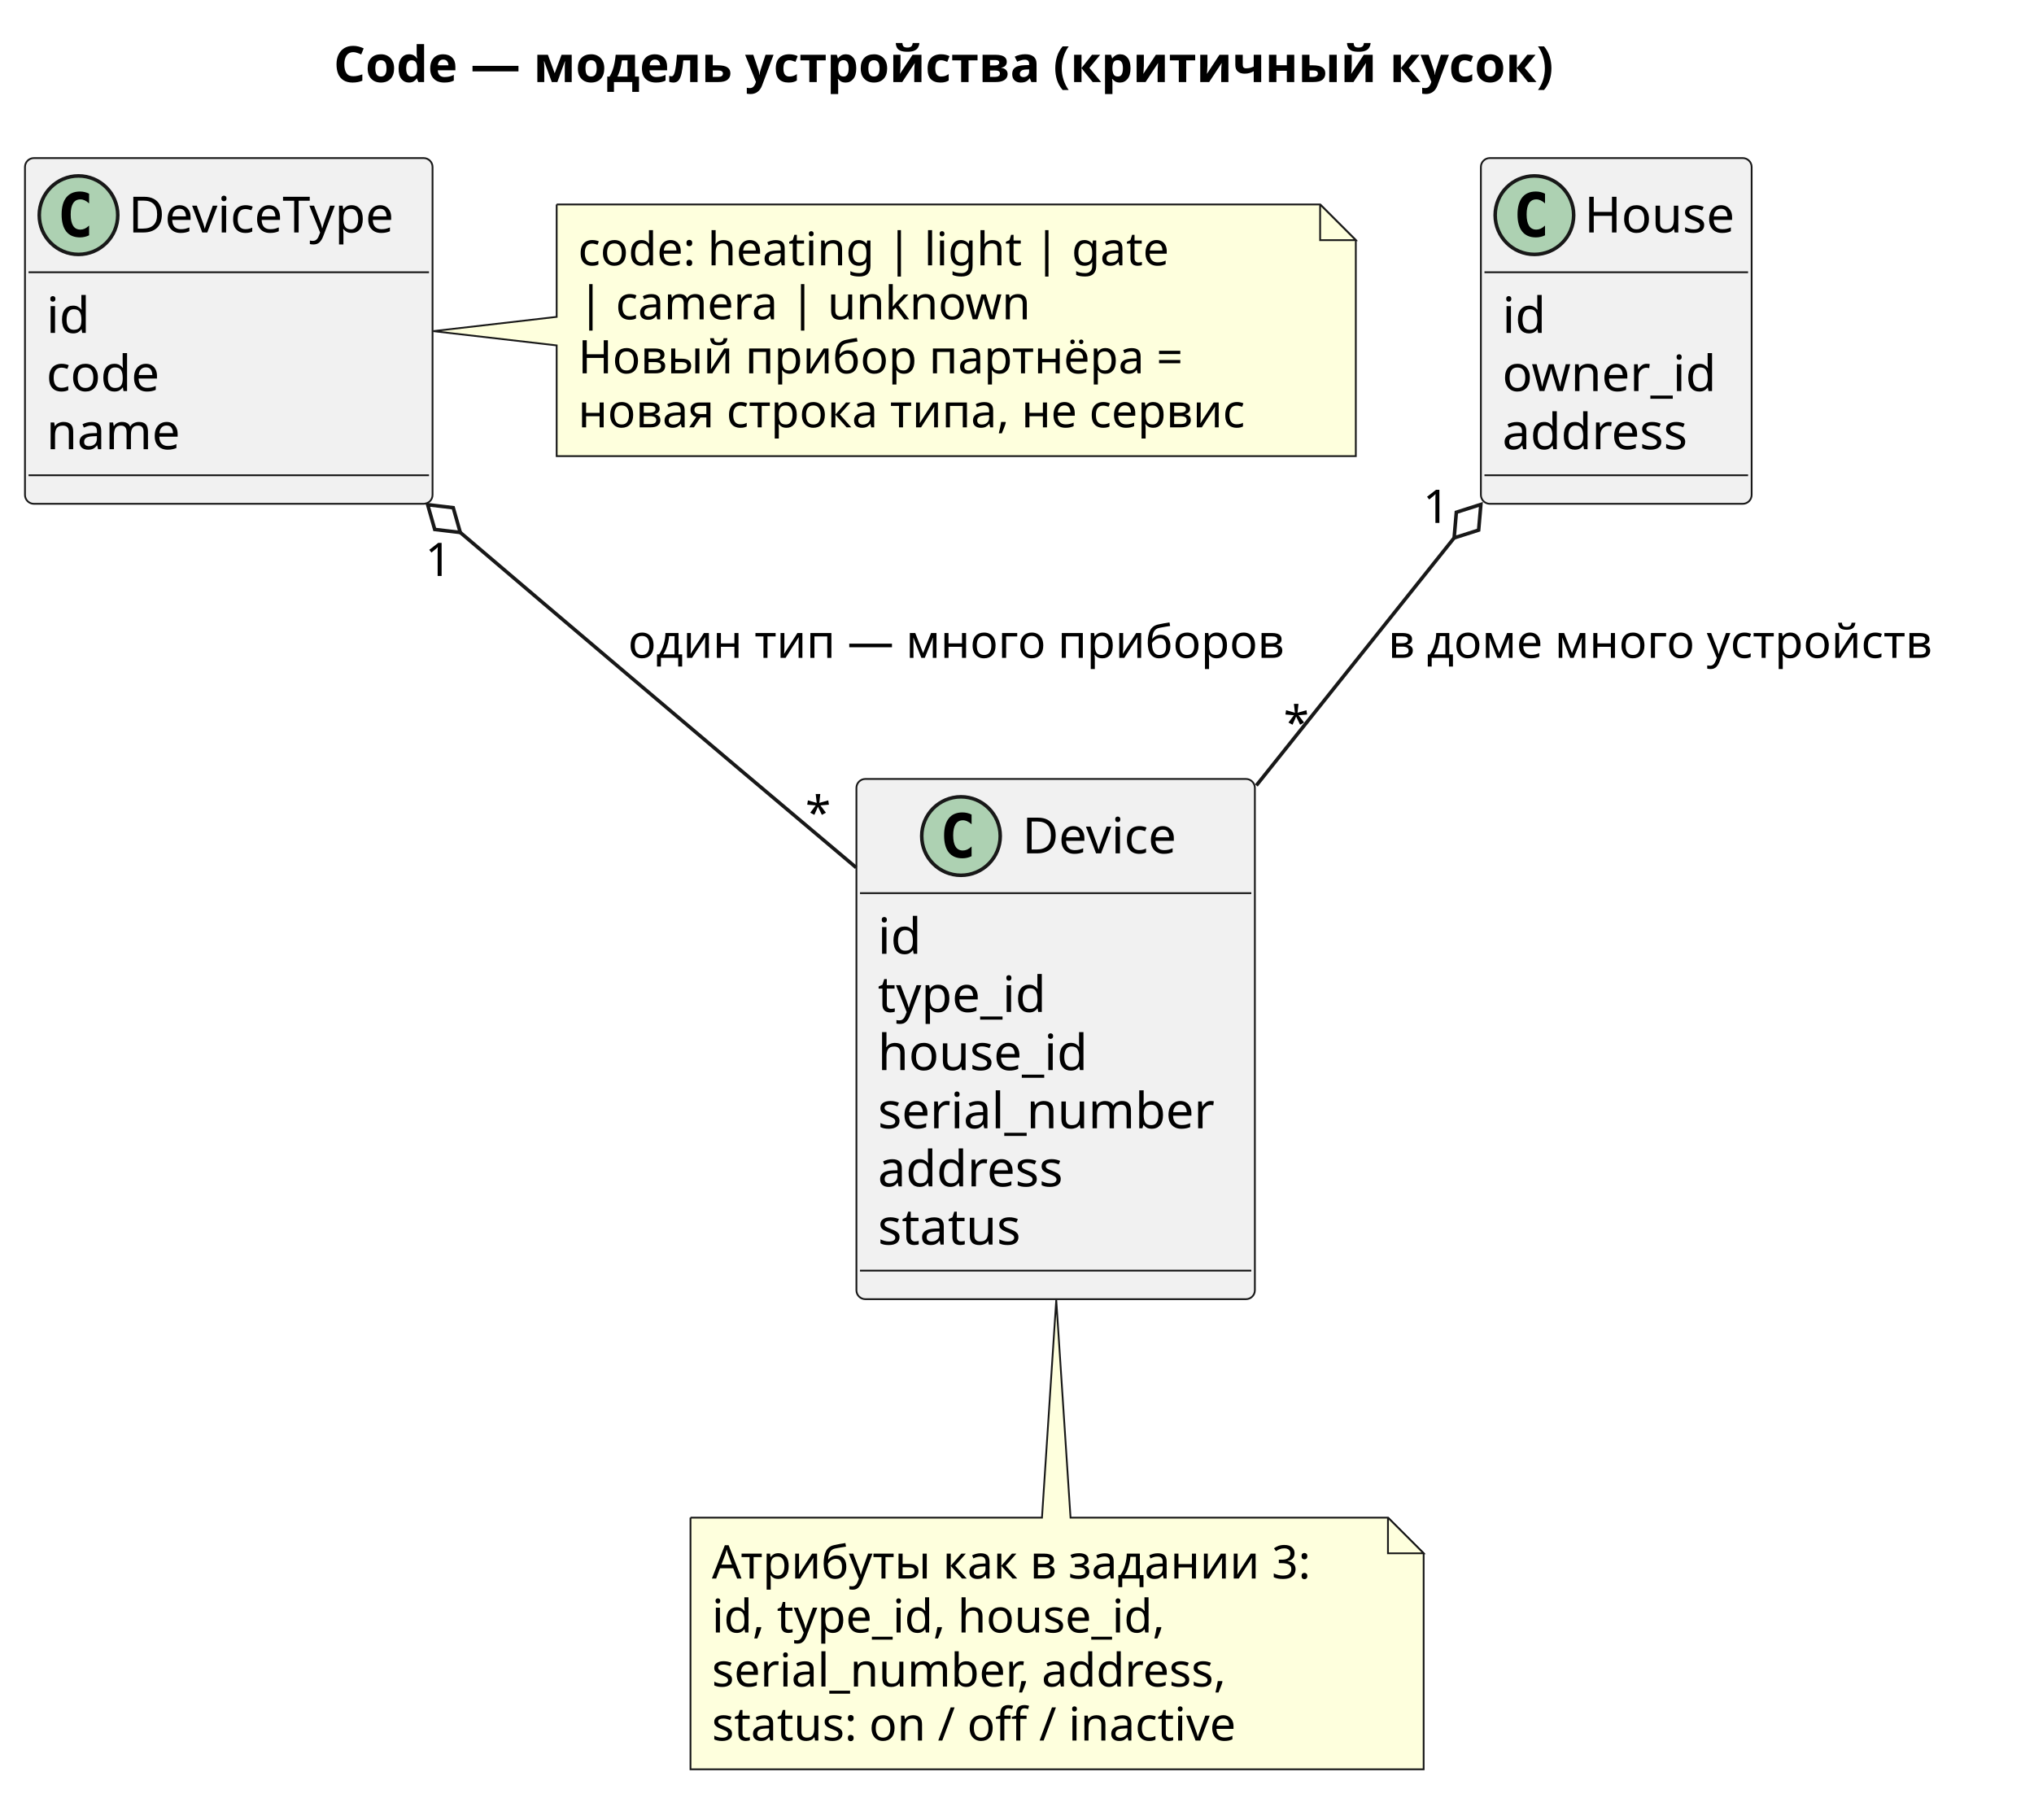
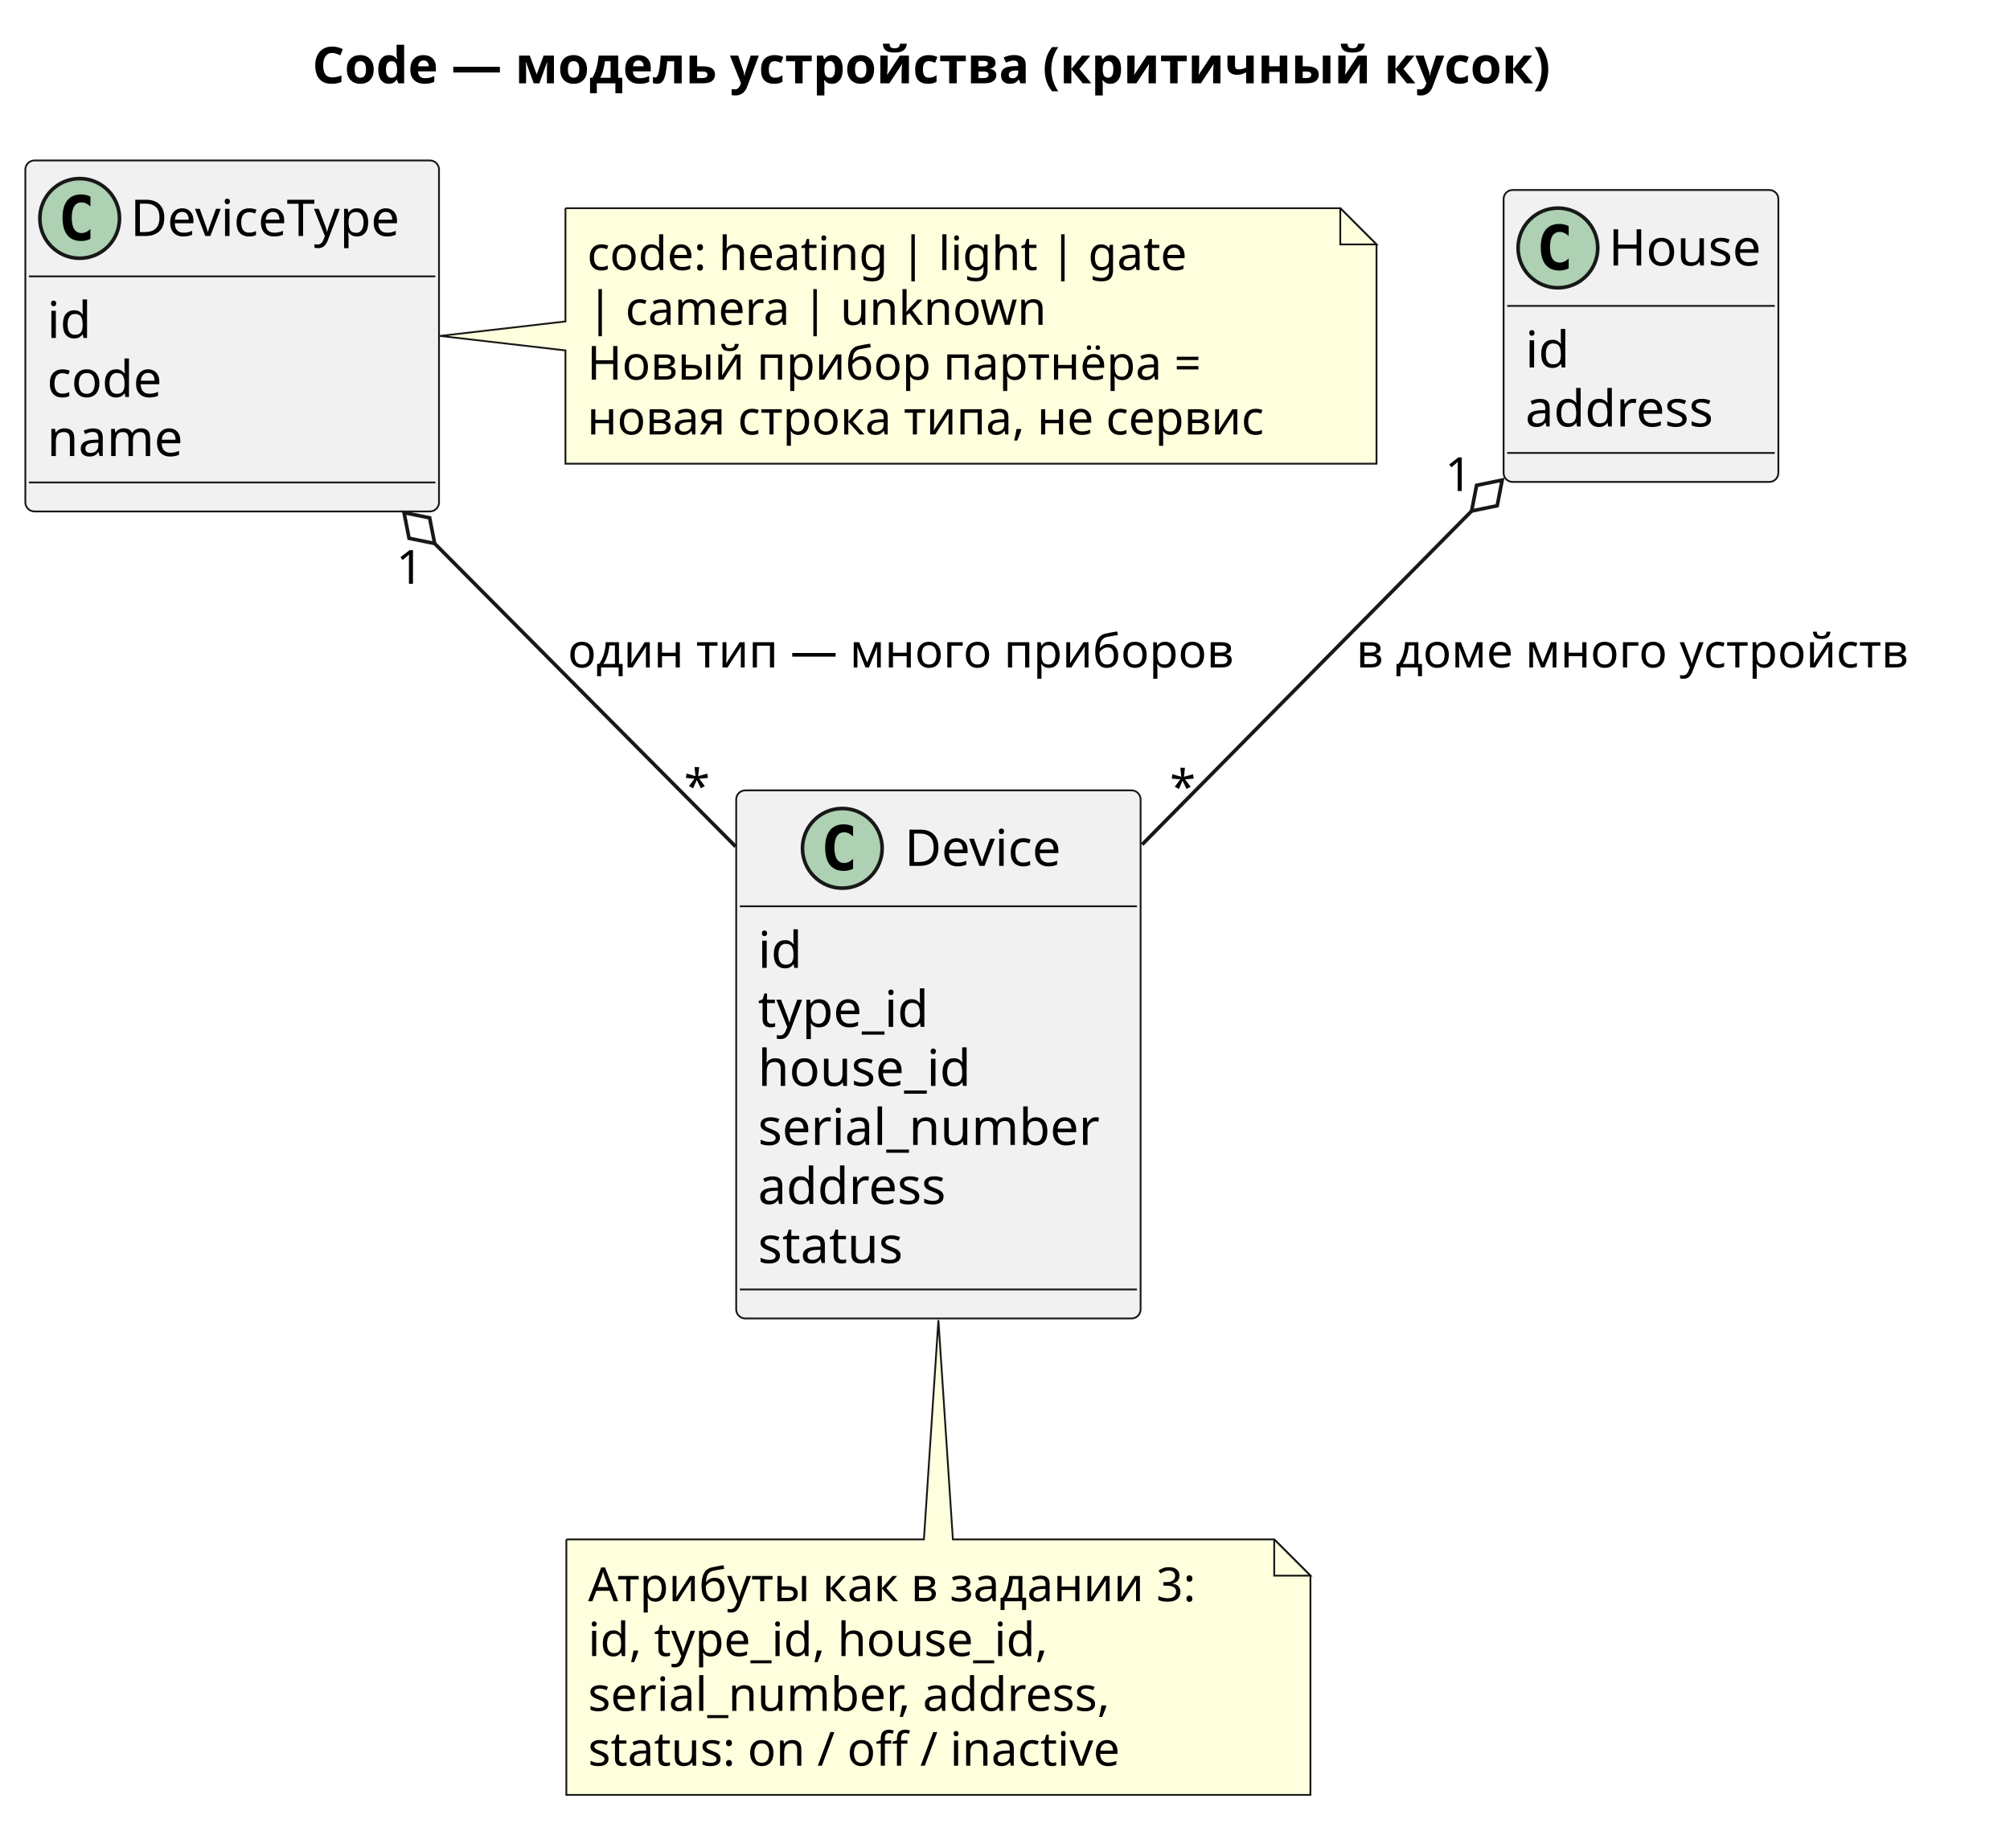
- <svg xmlns="http://www.w3.org/2000/svg" version="1.1" data-diagram-type="CLASS" style="width:570px;height:510px;background:#FFFFFF;" width="570px" height="510px" viewBox="0 0 570 510" zoomAndPan="magnify" preserveAspectRatio="none" contentStyleType="text/css">
+ <svg xmlns="http://www.w3.org/2000/svg" version="1.1" data-diagram-type="CLASS" style="width:555px;height:510px;background:#FFFFFF;" width="555px" height="510px" viewBox="0 0 555 510" zoomAndPan="magnify" preserveAspectRatio="none" contentStyleType="text/css">
  <defs />
  <g font-family="sans-serif" lengthAdjust="spacing">
    <g class="title" data-source-line="1">
-       <text x="93.494" y="22.995" fill="#000" font-size="14" textLength="376.312" font-weight="700">Code — модель устройства (критичный кусок)</text>
+       <text x="86.234" y="22.995" fill="#000" font-size="14" textLength="376.312" font-weight="700">Code — модель устройства (критичный кусок)</text>
    </g>
    <g class="entity" data-qualified-name="House" id="ent0001" data-source-line="3">
-       <rect x="415" y="44.297" width="75.873" height="96.891" fill="#F1F1F1" style="stroke:#181818;stroke-width:0.5;" rx="2.5" ry="2.5" />
-       <ellipse cx="430" cy="60.297" rx="11" ry="11" fill="#ADD1B2" style="stroke:#181818;stroke-width:1;" />
-       <path d="M432.969,65.938 Q432.391,66.234 431.75,66.375 Q431.109,66.531 430.406,66.531 Q427.906,66.531 426.578,64.891 Q425.266,63.234 425.266,60.109 Q425.266,56.984 426.578,55.328 Q427.906,53.672 430.406,53.672 Q431.109,53.672 431.75,53.828 Q432.406,53.984 432.969,54.281 L432.969,57 Q432.344,56.422 431.75,56.156 Q431.156,55.875 430.531,55.875 Q429.188,55.875 428.5,56.953 Q427.813,58.016 427.813,60.109 Q427.813,62.203 428.5,63.281 Q429.188,64.344 430.531,64.344 Q431.156,64.344 431.75,64.078 Q432.344,63.797 432.969,63.219 L432.969,65.938 Z " fill="#000" />
-       <text x="444" y="65.144" fill="#000" font-size="14" textLength="43.873">House</text>
-       <line x1="416" y1="76.297" x2="489.873" y2="76.297" style="stroke:#181818;stroke-width:0.5;" />
-       <text x="421" y="93.292" fill="#000" font-size="14" textLength="12.776">id</text>
-       <text x="421" y="109.589" fill="#000" font-size="14" textLength="63.034">owner_id</text>
-       <text x="421" y="125.886" fill="#000" font-size="14" textLength="55.31">address</text>
-       <line x1="416" y1="133.188" x2="489.873" y2="133.188" style="stroke:#181818;stroke-width:0.5;" />
+       <rect x="415.17" y="52.447" width="75.873" height="80.594" fill="#F1F1F1" style="stroke:#181818;stroke-width:0.5;" rx="2.5" ry="2.5" />
+       <ellipse cx="430.17" cy="68.447" rx="11" ry="11" fill="#ADD1B2" style="stroke:#181818;stroke-width:1;" />
+       <path d="M433.139,74.087 Q432.561,74.384 431.92,74.525 Q431.279,74.681 430.576,74.681 Q428.076,74.681 426.748,73.041 Q425.436,71.384 425.436,68.259 Q425.436,65.134 426.748,63.478 Q428.076,61.822 430.576,61.822 Q431.279,61.822 431.92,61.978 Q432.576,62.134 433.139,62.431 L433.139,65.15 Q432.514,64.572 431.92,64.306 Q431.326,64.025 430.701,64.025 Q429.358,64.025 428.67,65.103 Q427.983,66.166 427.983,68.259 Q427.983,70.353 428.67,71.431 Q429.358,72.494 430.701,72.494 Q431.326,72.494 431.92,72.228 Q432.514,71.947 433.139,71.369 L433.139,74.087 Z " fill="#000" />
+       <text x="444.17" y="73.294" fill="#000" font-size="14" textLength="43.873">House</text>
+       <line x1="416.17" y1="84.447" x2="490.043" y2="84.447" style="stroke:#181818;stroke-width:0.5;" />
+       <text x="421.17" y="101.442" fill="#000" font-size="14" textLength="12.776">id</text>
+       <text x="421.17" y="117.739" fill="#000" font-size="14" textLength="55.31">address</text>
+       <line x1="416.17" y1="125.041" x2="490.043" y2="125.041" style="stroke:#181818;stroke-width:0.5;" />
    </g>
-     <g class="entity" data-qualified-name="DeviceType" id="ent0002" data-source-line="9">
+     <g class="entity" data-qualified-name="DeviceType" id="ent0002" data-source-line="8">
      <rect x="7" y="44.297" width="114.216" height="96.891" fill="#F1F1F1" style="stroke:#181818;stroke-width:0.5;" rx="2.5" ry="2.5" />
      <ellipse cx="22" cy="60.297" rx="11" ry="11" fill="#ADD1B2" style="stroke:#181818;stroke-width:1;" />
      <path d="M24.969,65.938 Q24.391,66.234 23.75,66.375 Q23.109,66.531 22.406,66.531 Q19.906,66.531 18.578,64.891 Q17.266,63.234 17.266,60.109 Q17.266,56.984 18.578,55.328 Q19.906,53.672 22.406,53.672 Q23.109,53.672 23.75,53.828 Q24.406,53.984 24.969,54.281 L24.969,57 Q24.344,56.422 23.75,56.156 Q23.156,55.875 22.531,55.875 Q21.188,55.875 20.5,56.953 Q19.813,58.016 19.813,60.109 Q19.813,62.203 20.5,63.281 Q21.188,64.344 22.531,64.344 Q23.156,64.344 23.75,64.078 Q24.344,63.797 24.969,63.219 L24.969,65.938 Z " fill="#000" />
      <text x="36" y="65.144" fill="#000" font-size="14" textLength="82.216">DeviceType</text>
      <line x1="8" y1="76.297" x2="120.216" y2="76.297" style="stroke:#181818;stroke-width:0.5;" />
      <text x="13" y="93.292" fill="#000" font-size="14" textLength="12.776">id</text>
      <text x="13" y="109.589" fill="#000" font-size="14" textLength="33.763">code</text>
      <text x="13" y="125.886" fill="#000" font-size="14" textLength="39.703">name</text>
      <line x1="8" y1="133.188" x2="120.216" y2="133.188" style="stroke:#181818;stroke-width:0.5;" />
    </g>
-     <g class="entity" data-qualified-name="Device" id="ent0003" data-source-line="15">
-       <rect x="240" y="218.297" width="111.661" height="145.781" fill="#F1F1F1" style="stroke:#181818;stroke-width:0.5;" rx="2.5" ry="2.5" />
-       <ellipse cx="269.302" cy="234.297" rx="11" ry="11" fill="#ADD1B2" style="stroke:#181818;stroke-width:1;" />
-       <path d="M272.271,239.938 Q271.693,240.234 271.052,240.375 Q270.411,240.531 269.708,240.531 Q267.208,240.531 265.88,238.891 Q264.568,237.234 264.568,234.109 Q264.568,230.984 265.88,229.328 Q267.208,227.672 269.708,227.672 Q270.411,227.672 271.052,227.828 Q271.708,227.984 272.271,228.281 L272.271,231 Q271.646,230.422 271.052,230.156 Q270.458,229.875 269.833,229.875 Q268.49,229.875 267.802,230.953 Q267.115,232.016 267.115,234.109 Q267.115,236.203 267.802,237.281 Q268.49,238.344 269.833,238.344 Q270.458,238.344 271.052,238.078 Q271.646,237.797 272.271,237.219 L272.271,239.938 Z " fill="#000" />
-       <text x="286.48" y="239.144" fill="#000" font-size="14" textLength="47.879">Device</text>
-       <line x1="241" y1="250.297" x2="350.661" y2="250.297" style="stroke:#181818;stroke-width:0.5;" />
-       <text x="246" y="267.292" fill="#000" font-size="14" textLength="12.776">id</text>
-       <text x="246" y="283.589" fill="#000" font-size="14" textLength="51.051">type_id</text>
-       <text x="246" y="299.886" fill="#000" font-size="14" textLength="61.995">house_id</text>
-       <text x="246" y="316.183" fill="#000" font-size="14" textLength="99.661">serial_number</text>
-       <text x="246" y="332.479" fill="#000" font-size="14" textLength="55.31">address</text>
-       <text x="246" y="348.776" fill="#000" font-size="14" textLength="43.019">status</text>
-       <line x1="241" y1="356.078" x2="350.661" y2="356.078" style="stroke:#181818;stroke-width:0.5;" />
+     <g class="entity" data-qualified-name="Device" id="ent0003" data-source-line="14">
+       <rect x="203.28" y="218.187" width="111.661" height="145.781" fill="#F1F1F1" style="stroke:#181818;stroke-width:0.5;" rx="2.5" ry="2.5" />
+       <ellipse cx="232.582" cy="234.187" rx="11" ry="11" fill="#ADD1B2" style="stroke:#181818;stroke-width:1;" />
+       <path d="M235.551,239.828 Q234.973,240.124 234.332,240.265 Q233.691,240.421 232.988,240.421 Q230.488,240.421 229.16,238.781 Q227.848,237.124 227.848,233.999 Q227.848,230.874 229.16,229.218 Q230.488,227.562 232.988,227.562 Q233.691,227.562 234.332,227.718 Q234.988,227.874 235.551,228.171 L235.551,230.89 Q234.926,230.312 234.332,230.046 Q233.738,229.765 233.113,229.765 Q231.77,229.765 231.082,230.843 Q230.395,231.906 230.395,233.999 Q230.395,236.093 231.082,237.171 Q231.77,238.234 233.113,238.234 Q233.738,238.234 234.332,237.968 Q234.926,237.687 235.551,237.109 L235.551,239.828 Z " fill="#000" />
+       <text x="249.76" y="239.034" fill="#000" font-size="14" textLength="47.879">Device</text>
+       <line x1="204.28" y1="250.187" x2="313.941" y2="250.187" style="stroke:#181818;stroke-width:0.5;" />
+       <text x="209.28" y="267.182" fill="#000" font-size="14" textLength="12.776">id</text>
+       <text x="209.28" y="283.479" fill="#000" font-size="14" textLength="51.051">type_id</text>
+       <text x="209.28" y="299.776" fill="#000" font-size="14" textLength="61.995">house_id</text>
+       <text x="209.28" y="316.073" fill="#000" font-size="14" textLength="99.661">serial_number</text>
+       <text x="209.28" y="332.369" fill="#000" font-size="14" textLength="55.31">address</text>
+       <text x="209.28" y="348.666" fill="#000" font-size="14" textLength="43.019">status</text>
+       <line x1="204.28" y1="355.968" x2="313.941" y2="355.968" style="stroke:#181818;stroke-width:0.5;" />
    </g>
-     <g class="entity" data-qualified-name="GMN6" id="ent0007" data-source-line="28">
-       <path d="M156,57.297 L156,88.797 L121.38,92.797 L156,96.797 L156,127.828 A0,0 0 0 0 156,127.828 L379.947,127.828 A0,0 0 0 0 379.947,127.828 L379.947,67.297 L369.947,57.297 L156,57.297 A0,0 0 0 0 156,57.297" style="stroke:#181818;stroke-width:0.5;" fill="#FEFFDD" />
-       <path d="M369.947,57.297 L369.947,67.297 L379.947,67.297 L369.947,57.297" style="stroke:#181818;stroke-width:0.5;" fill="#FEFFDD" />
-       <text x="162" y="74.364" fill="#000" font-size="13" textLength="172.682">code: heating | light | gate</text>
-       <text x="162" y="89.497" fill="#000" font-size="13" textLength="129.314">| camera | unknown</text>
-       <text x="162" y="104.629" fill="#000" font-size="13" textLength="181.822">Новый прибор партнёра =</text>
-       <text x="162" y="119.762" fill="#000" font-size="13" textLength="202.947">новая строка типа, не сервис</text>
+     <g class="entity" data-qualified-name="GMN6" id="ent0007" data-source-line="27">
+       <path d="M156.13,57.477 L156.13,88.737 L121.48,92.737 L156.13,96.737 L156.13,128.008 A0,0 0 0 0 156.13,128.008 L380.077,128.008 A0,0 0 0 0 380.077,128.008 L380.077,67.477 L370.077,57.477 L156.13,57.477 A0,0 0 0 0 156.13,57.477" style="stroke:#181818;stroke-width:0.5;" fill="#FEFFDD" />
+       <path d="M370.077,57.477 L370.077,67.477 L380.077,67.477 L370.077,57.477" style="stroke:#181818;stroke-width:0.5;" fill="#FEFFDD" />
+       <text x="162.13" y="74.544" fill="#000" font-size="13" textLength="172.682">code: heating | light | gate</text>
+       <text x="162.13" y="89.677" fill="#000" font-size="13" textLength="129.314">| camera | unknown</text>
+       <text x="162.13" y="104.809" fill="#000" font-size="13" textLength="181.822">Новый прибор партнёра =</text>
+       <text x="162.13" y="119.942" fill="#000" font-size="13" textLength="202.947">новая строка типа, не сервис</text>
    </g>
-     <g class="entity" data-qualified-name="GMN9" id="ent0010" data-source-line="35">
-       <path d="M193.5,425.297 L193.5,495.828 A0,0 0 0 0 193.5,495.828 L398.957,495.828 A0,0 0 0 0 398.957,495.828 L398.957,435.297 L388.957,425.297 L300,425.297 L296,364.307 L292,425.297 L193.5,425.297 A0,0 0 0 0 193.5,425.297" style="stroke:#181818;stroke-width:0.5;" fill="#FEFFDD" />
-       <path d="M388.957,425.297 L388.957,435.297 L398.957,435.297 L388.957,425.297" style="stroke:#181818;stroke-width:0.5;" fill="#FEFFDD" />
-       <text x="199.5" y="442.364" fill="#000" font-size="13" textLength="184.457">Атрибуты как в задании 3:</text>
-       <text x="199.5" y="457.497" fill="#000" font-size="13" textLength="137.497">id, type_id, house_id,</text>
-       <text x="199.5" y="472.629" fill="#000" font-size="13" textLength="156.298">serial_number, address,</text>
-       <text x="199.5" y="487.762" fill="#000" font-size="13" textLength="158.412">status: on / off / inactive</text>
+     <g class="entity" data-qualified-name="GMN9" id="ent0010" data-source-line="34">
+       <path d="M156.38,424.967 L156.38,495.498 A0,0 0 0 0 156.38,495.498 L361.837,495.498 A0,0 0 0 0 361.837,495.498 L361.837,434.967 L351.837,424.967 L263.11,424.967 L259.11,364.417 L255.11,424.967 L156.38,424.967 A0,0 0 0 0 156.38,424.967" style="stroke:#181818;stroke-width:0.5;" fill="#FEFFDD" />
+       <path d="M351.837,424.967 L351.837,434.967 L361.837,434.967 L351.837,424.967" style="stroke:#181818;stroke-width:0.5;" fill="#FEFFDD" />
+       <text x="162.38" y="442.034" fill="#000" font-size="13" textLength="184.457">Атрибуты как в задании 3:</text>
+       <text x="162.38" y="457.167" fill="#000" font-size="13" textLength="137.497">id, type_id, house_id,</text>
+       <text x="162.38" y="472.299" fill="#000" font-size="13" textLength="156.298">serial_number, address,</text>
+       <text x="162.38" y="487.432" fill="#000" font-size="13" textLength="158.412">status: on / off / inactive</text>
    </g>
-     <g class="link" data-entity-1="ent0001" data-entity-2="ent0003" id="lnk4" data-source-line="24" data-link-type="aggregation">
-       <path d="M407.5,150.742 C388.63,174.362 372.94,193.997 352.07,220.117" style="stroke:#181818;stroke-width:1;" fill="none" id="House-backto-Device" codeLine="24" />
-       <polygon points="414.99,141.367,408.12,143.558,407.5,150.742,414.37,148.551,414.99,141.367" fill="none" style="stroke:#181818;stroke-width:1;stroke-linejoin:miter;stroke-miterlimit:10;" />
-       <text x="389" y="184.364" fill="#000" font-size="13" textLength="165.299">в доме много устройств</text>
-       <text x="398.758" y="146.543" fill="#000" font-size="13">1</text>
-       <text x="359.692" y="207.125" fill="#000" font-size="13">*</text>
+     <g class="link" data-entity-1="ent0001" data-entity-2="ent0003" id="lnk4" data-source-line="23" data-link-type="aggregation">
+       <path d="M406.345,141.063 C377.965,169.783 347.29,200.837 315.37,233.137" style="stroke:#181818;stroke-width:1;" fill="none" id="House-backto-Device" codeLine="23" />
+       <polygon points="414.78,132.527,407.717,133.983,406.345,141.063,413.408,139.606,414.78,132.527" fill="none" style="stroke:#181818;stroke-width:1;stroke-linejoin:miter;stroke-miterlimit:10;" />
+       <text x="374.48" y="184.254" fill="#000" font-size="13" textLength="165.299">в доме много устройств</text>
+       <text x="399.001" y="135.558" fill="#000" font-size="13">1</text>
+       <text x="322.995" y="221.828" fill="#000" font-size="13">*</text>
    </g>
-     <g class="link" data-entity-1="ent0002" data-entity-2="ent0003" id="lnk5" data-source-line="25" data-link-type="aggregation">
-       <path d="M128.987,149.216 C146.617,164.226 157.04,173.087 175,188.297 C196.17,206.237 219.47,225.897 239.93,243.127" style="stroke:#181818;stroke-width:1;" fill="none" id="DeviceType-backto-Device" codeLine="25" />
-       <polygon points="119.85,141.437,121.825,148.372,128.987,149.216,127.012,142.281,119.85,141.437" fill="none" style="stroke:#181818;stroke-width:1;stroke-linejoin:miter;stroke-miterlimit:10;" />
-       <text x="176" y="184.364" fill="#000" font-size="13" textLength="194.022">один тип — много приборов</text>
-       <text x="119.145" y="161.415" fill="#000" font-size="13">1</text>
-       <text x="225.682" y="232.39" fill="#000" font-size="13">*</text>
+     <g class="link" data-entity-1="ent0002" data-entity-2="ent0003" id="lnk5" data-source-line="24" data-link-type="aggregation">
+       <path d="M120.016,150.031 C147.636,177.841 174.15,204.537 203.12,233.697" style="stroke:#181818;stroke-width:1;" fill="none" id="DeviceType-backto-Device" codeLine="24" />
+       <polygon points="111.56,141.517,112.95,148.593,120.016,150.031,118.626,142.955,111.56,141.517" fill="none" style="stroke:#181818;stroke-width:1;stroke-linejoin:miter;stroke-miterlimit:10;" />
+       <text x="156.76" y="184.254" fill="#000" font-size="13" textLength="194.022">один тип — много приборов</text>
+       <text x="109.417" y="161.155" fill="#000" font-size="13">1</text>
+       <text x="188.86" y="221.649" fill="#000" font-size="13">*</text>
    </g>
  </g>
</svg>
